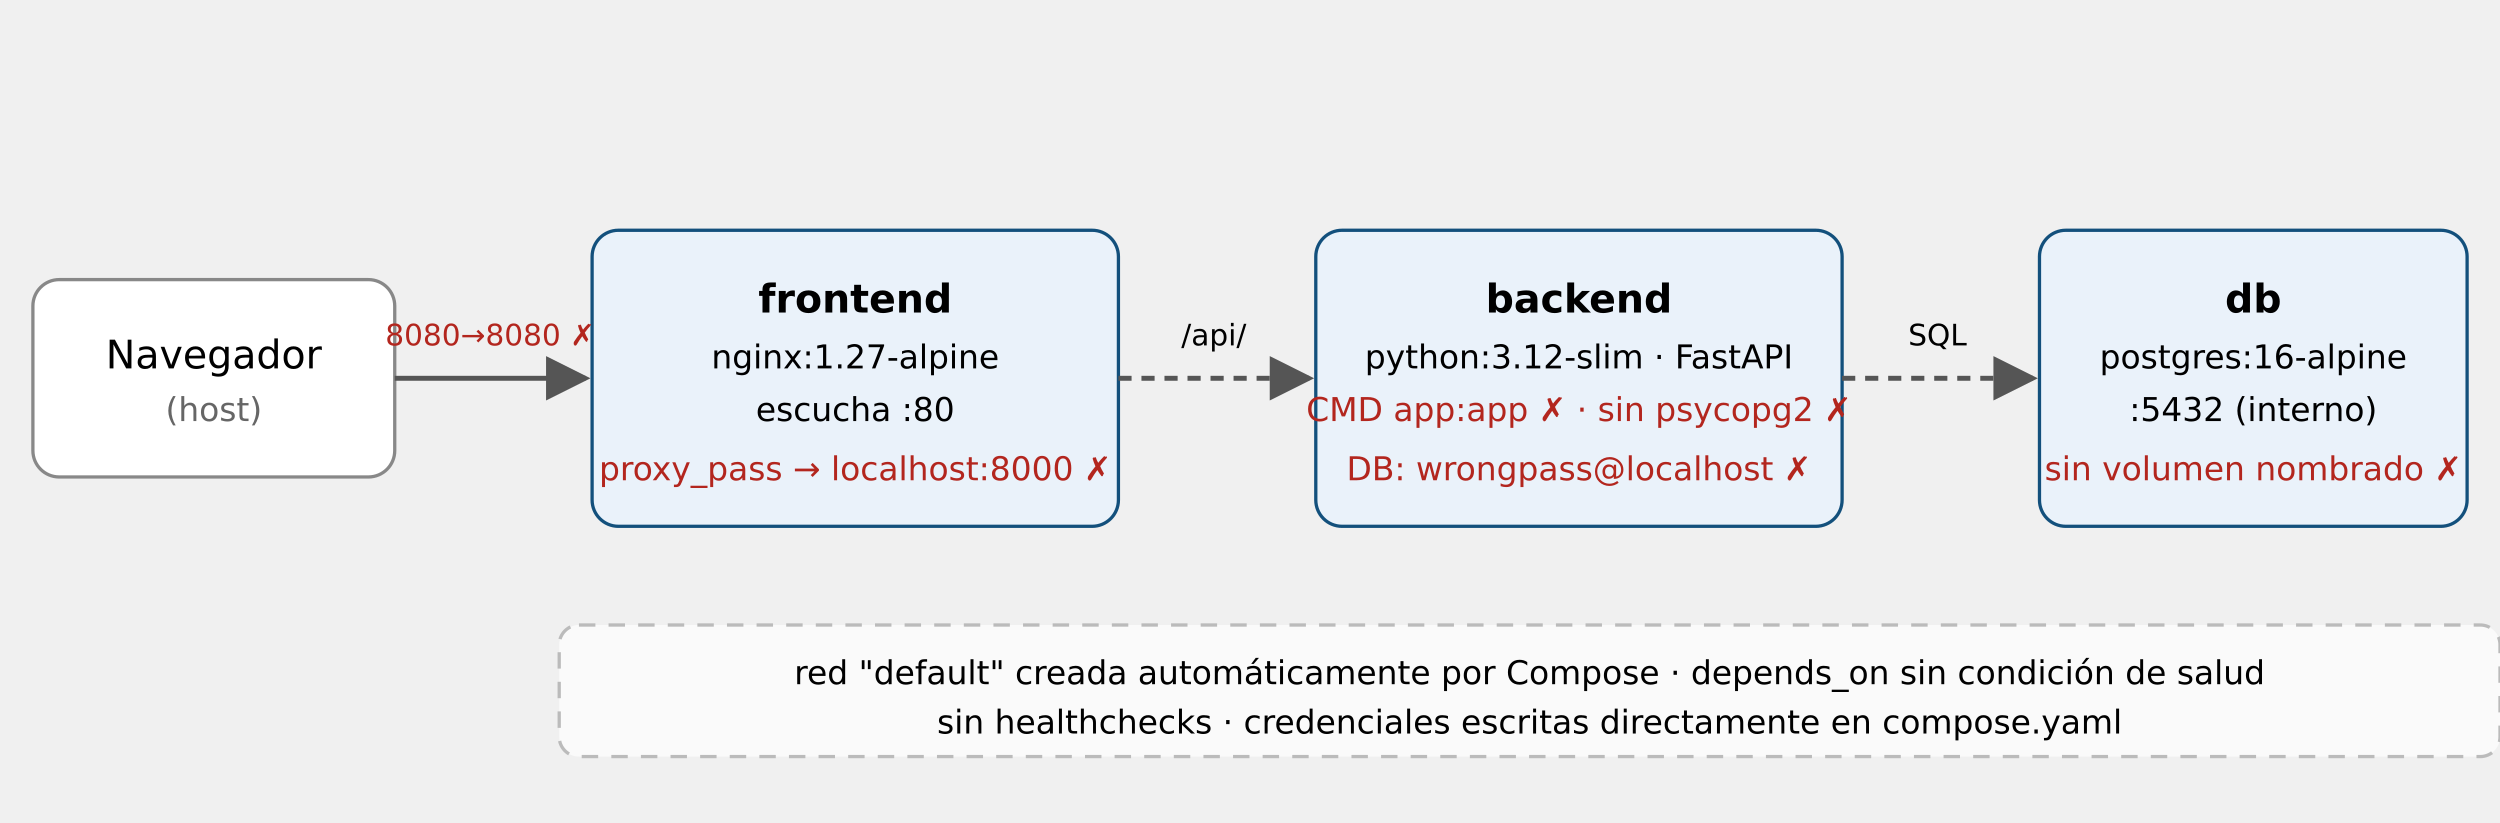
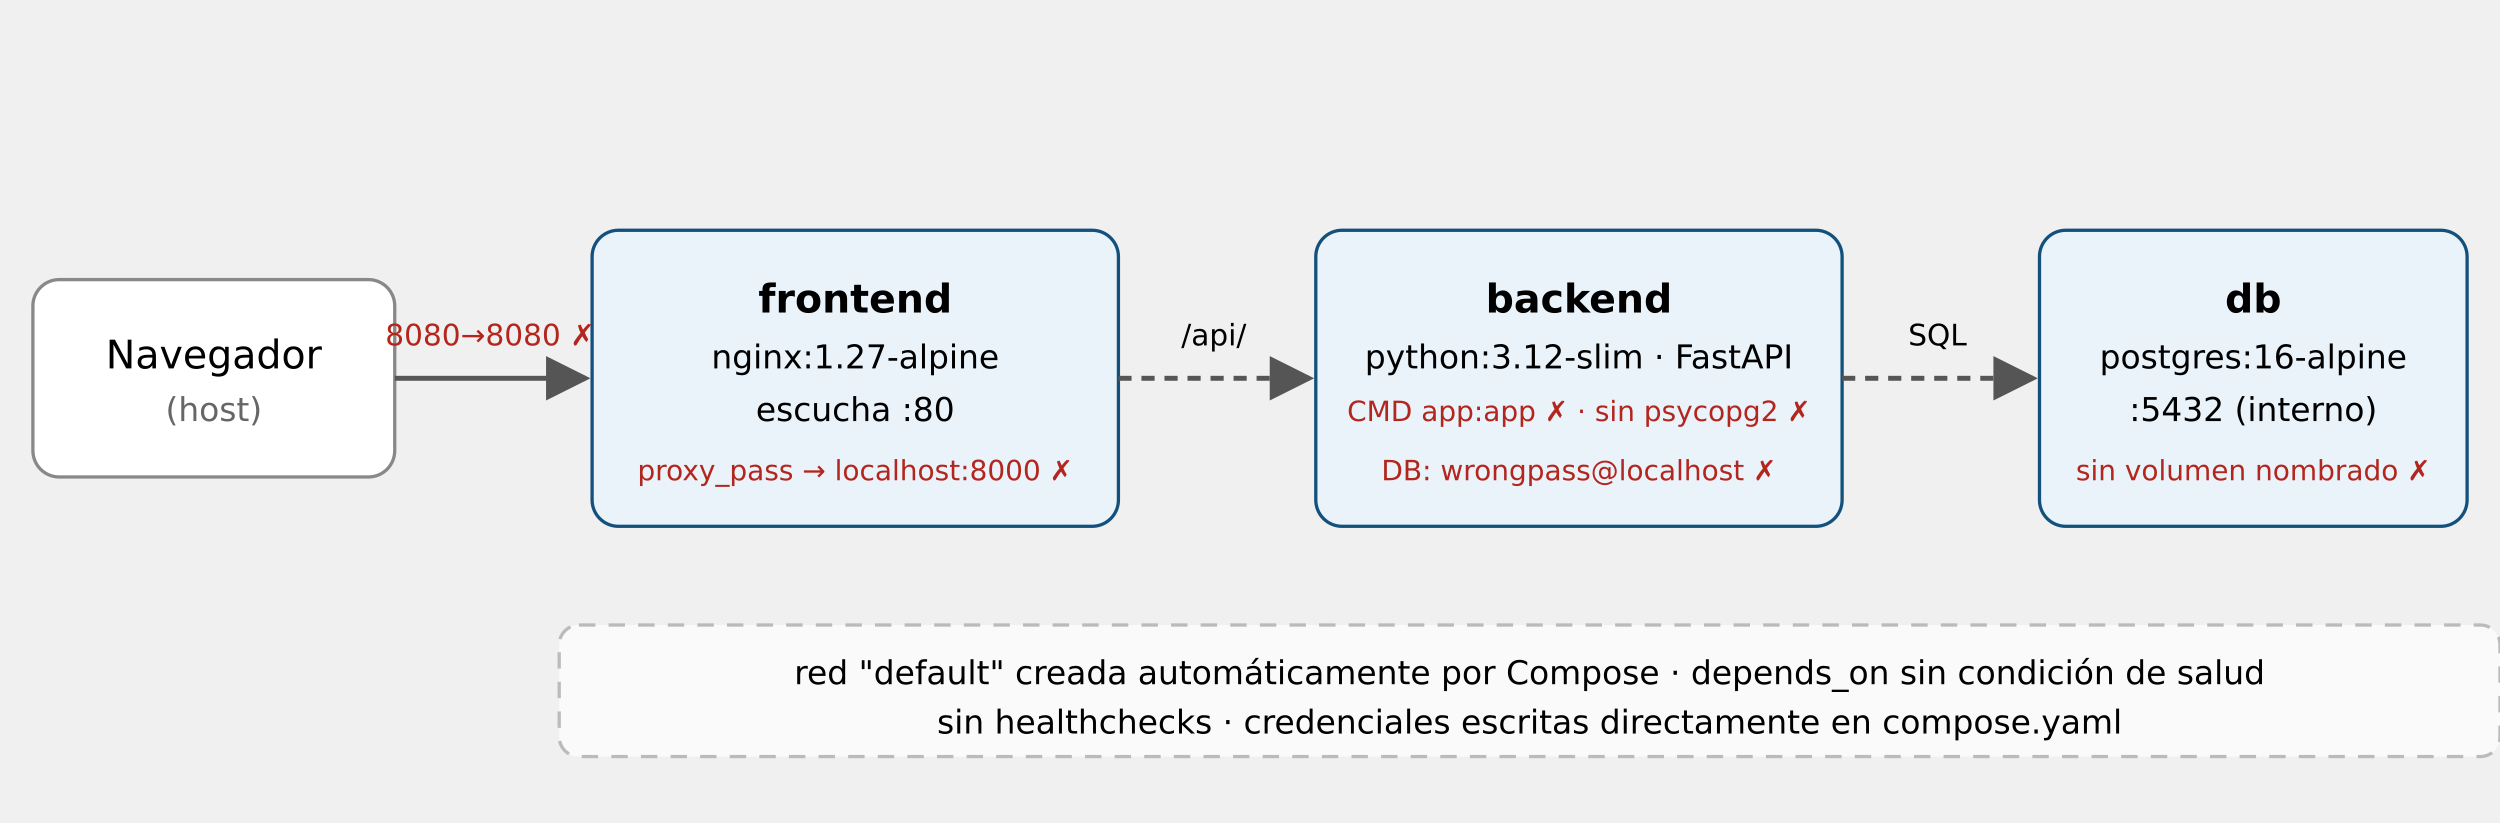
<svg xmlns="http://www.w3.org/2000/svg" style="background:#fff" viewBox="0 0 760 250" width="760" font-family="DejaVu Sans, Arial" font-size="12">
  <defs>
    <marker id="a" markerWidth="9" markerHeight="9" refX="8" refY="4.5" orient="auto">
      <path d="M0,0 L9,4.5 L0,9 z" fill="#555" />
    </marker>
  </defs>
  <rect x="10" y="85" width="110" height="60" rx="8" fill="#fff" stroke="#888" />
  <text x="65" y="112" text-anchor="middle">Navegador</text>
  <text x="65" y="128" text-anchor="middle" font-size="10" fill="#666">(host)</text>
  <rect x="180" y="70" width="160" height="90" rx="8" fill="#eaf2fa" stroke="#13507c" />
  <text x="260" y="95" text-anchor="middle" font-weight="bold">frontend</text>
  <text x="260" y="112" text-anchor="middle" font-size="10">nginx:1.27-alpine</text>
  <text x="260" y="128" text-anchor="middle" font-size="10">escucha :80</text>
-   <text x="260" y="146" text-anchor="middle" font-size="10" fill="#b3261e">proxy_pass → localhost:8000 ✗</text>
+   <text x="260" y="146" text-anchor="middle" font-size="8.5" fill="#b3261e">proxy_pass → localhost:8000 ✗</text>
  <rect x="400" y="70" width="160" height="90" rx="8" fill="#eaf2fa" stroke="#13507c" />
  <text x="480" y="95" text-anchor="middle" font-weight="bold">backend</text>
  <text x="480" y="112" text-anchor="middle" font-size="10">python:3.12-slim · FastAPI</text>
-   <text x="480" y="128" text-anchor="middle" font-size="10" fill="#b3261e">CMD app:app ✗ · sin psycopg2 ✗</text>
-   <text x="480" y="146" text-anchor="middle" font-size="10" fill="#b3261e">DB: wrongpass@localhost ✗</text>
+   <text x="480" y="128" text-anchor="middle" font-size="8.5" fill="#b3261e">CMD app:app ✗ · sin psycopg2 ✗</text>
+   <text x="480" y="146" text-anchor="middle" font-size="8.5" fill="#b3261e">DB: wrongpass@localhost ✗</text>
  <rect x="620" y="70" width="130" height="90" rx="8" fill="#eaf2fa" stroke="#13507c" />
  <text x="685" y="95" text-anchor="middle" font-weight="bold">db</text>
  <text x="685" y="112" text-anchor="middle" font-size="10">postgres:16-alpine</text>
  <text x="685" y="128" text-anchor="middle" font-size="10">:5432 (interno)</text>
-   <text x="685" y="146" text-anchor="middle" font-size="10" fill="#b3261e">sin volumen nombrado ✗</text>
+   <text x="685" y="146" text-anchor="middle" font-size="8.5" fill="#b3261e">sin volumen nombrado ✗</text>
  <line x1="120" y1="115" x2="178" y2="115" stroke="#555" stroke-width="1.5" marker-end="url(#a)" />
  <text x="149" y="105" text-anchor="middle" font-size="9" fill="#b3261e">8080→8080 ✗</text>
  <line x1="340" y1="115" x2="398" y2="115" stroke="#555" stroke-width="1.5" marker-end="url(#a)" stroke-dasharray="4,3" />
  <text x="369" y="105" text-anchor="middle" font-size="9">/api/</text>
  <line x1="560" y1="115" x2="618" y2="115" stroke="#555" stroke-width="1.5" marker-end="url(#a)" stroke-dasharray="4,3" />
  <text x="589" y="105" text-anchor="middle" font-size="9">SQL</text>
  <rect x="170" y="190" width="590" height="40" rx="6" fill="#fafafa" stroke="#bbb" stroke-dasharray="5,4" />
  <text x="465" y="208" text-anchor="middle" font-size="10">red "default" creada automáticamente por Compose · depends_on sin condición de salud</text>
  <text x="465" y="223" text-anchor="middle" font-size="10">sin healthchecks · credenciales escritas directamente en compose.yaml</text>
</svg>
